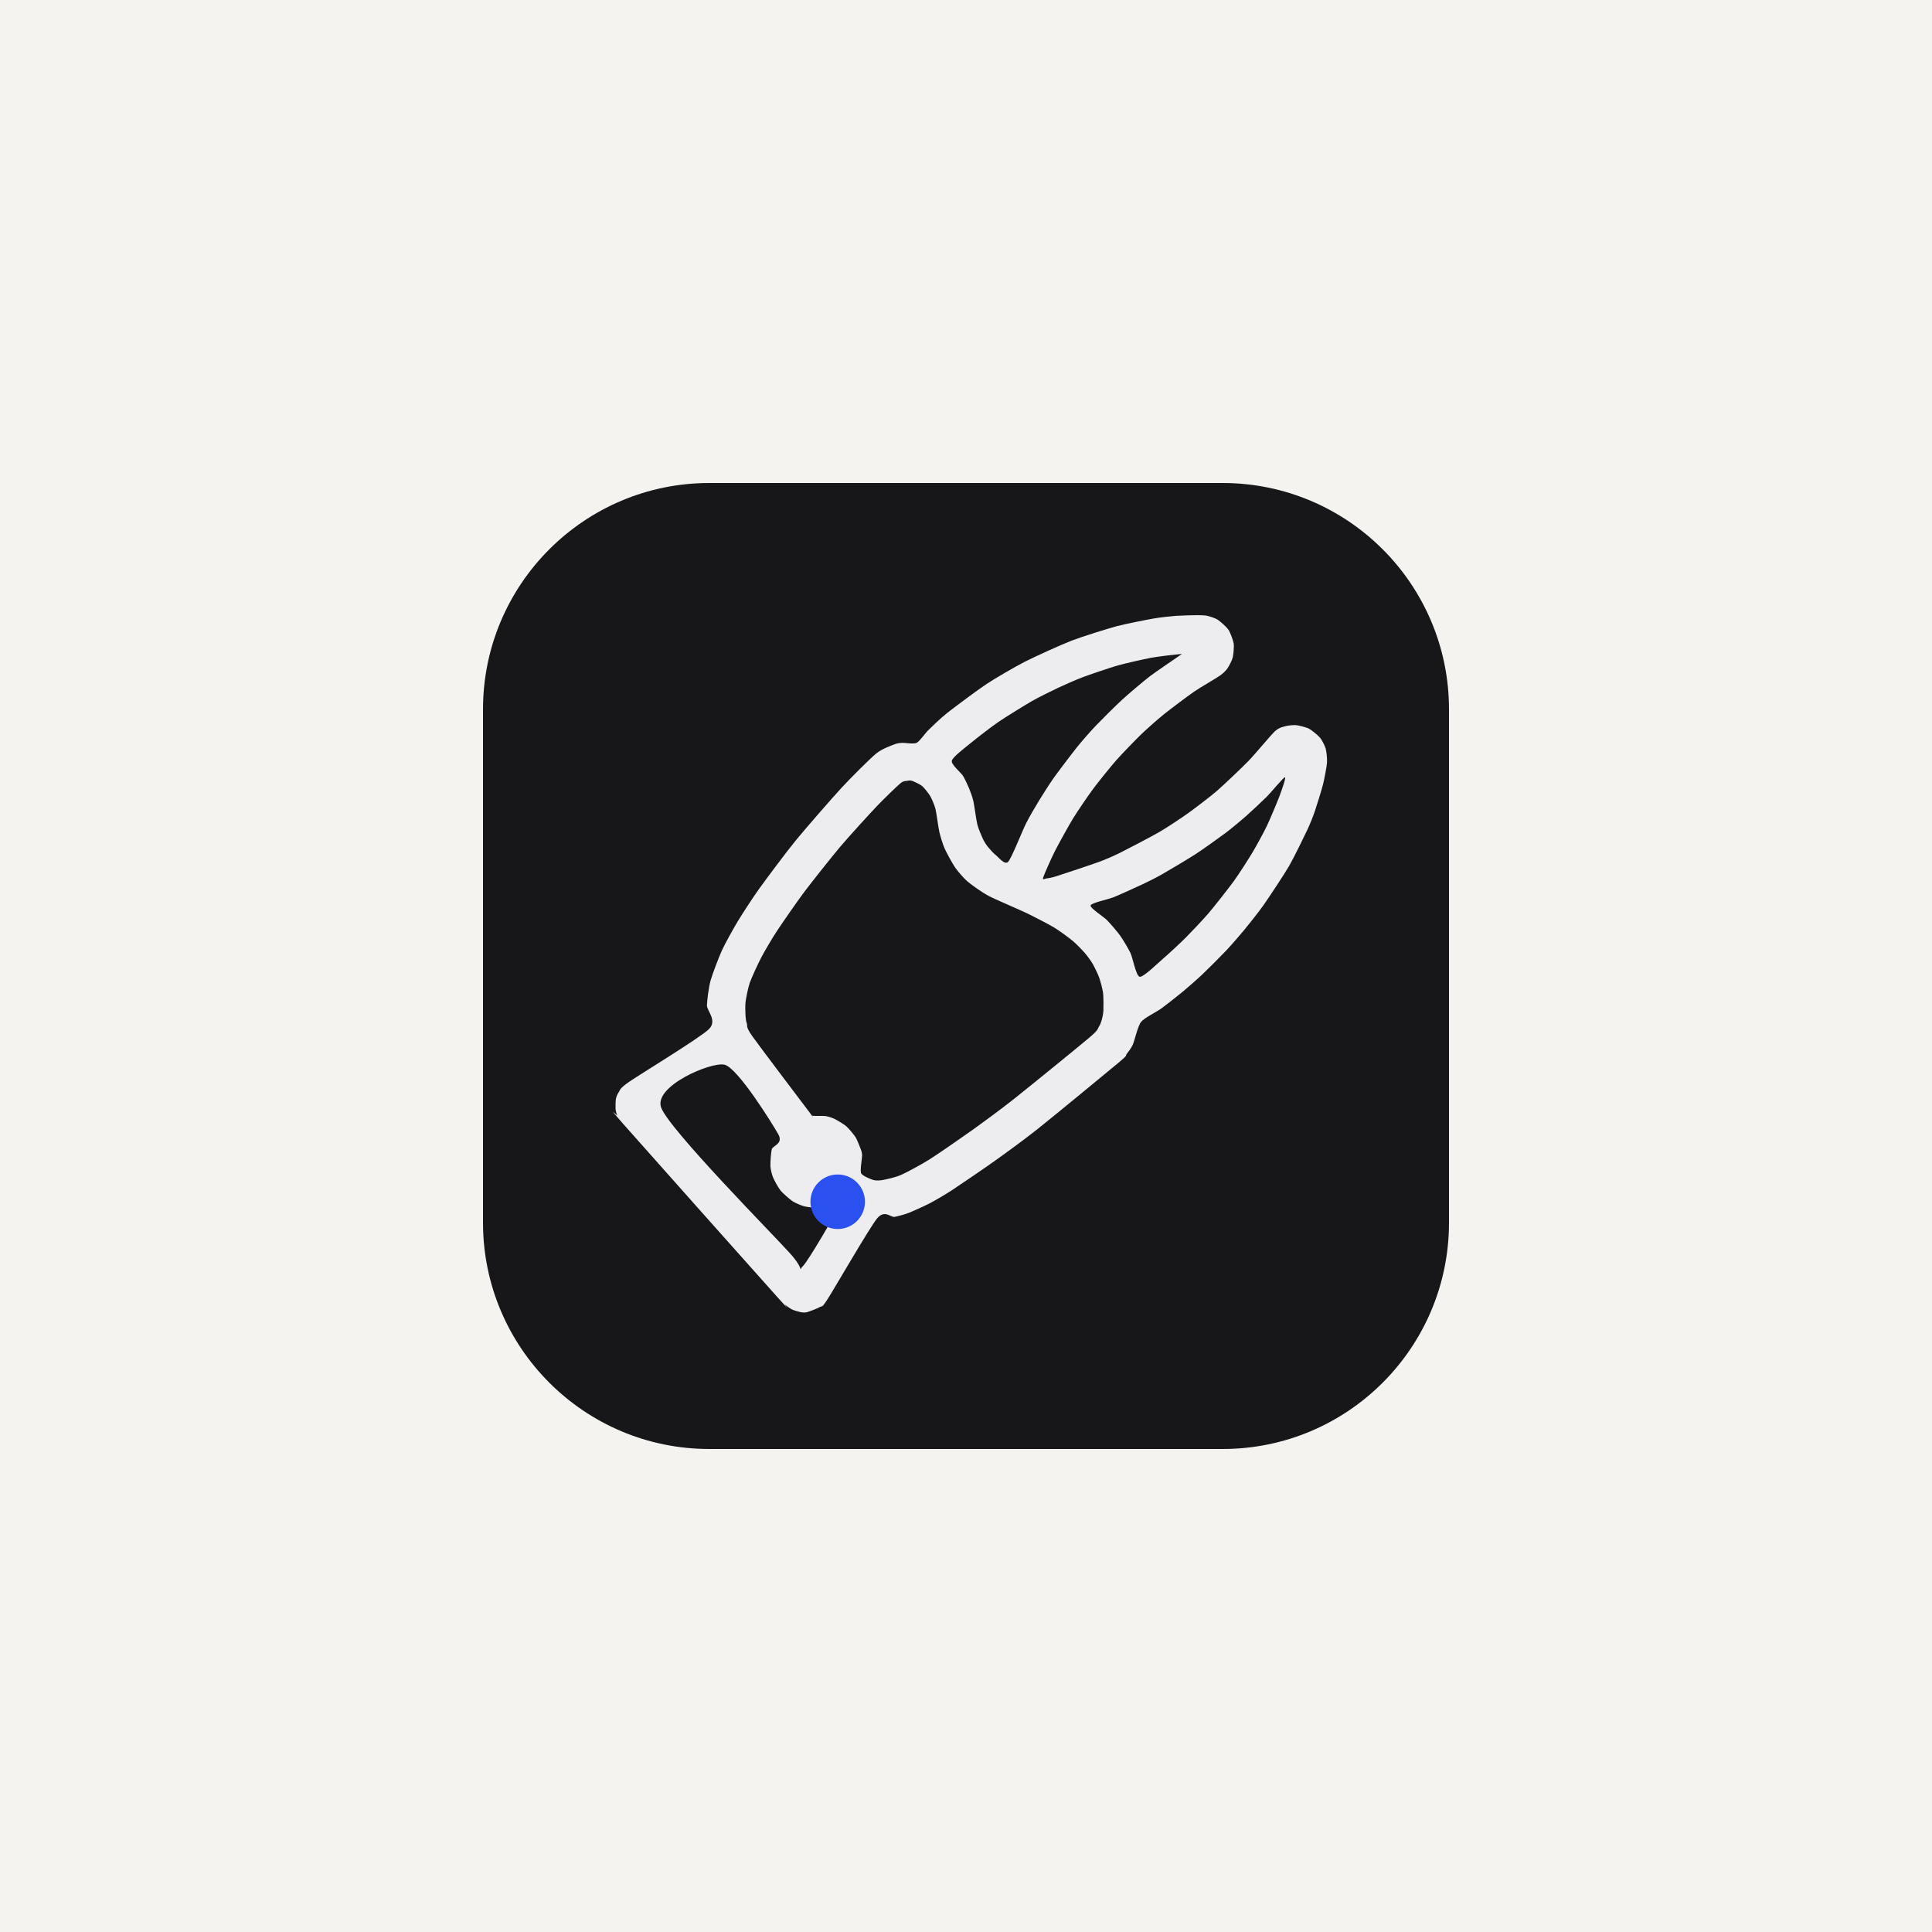
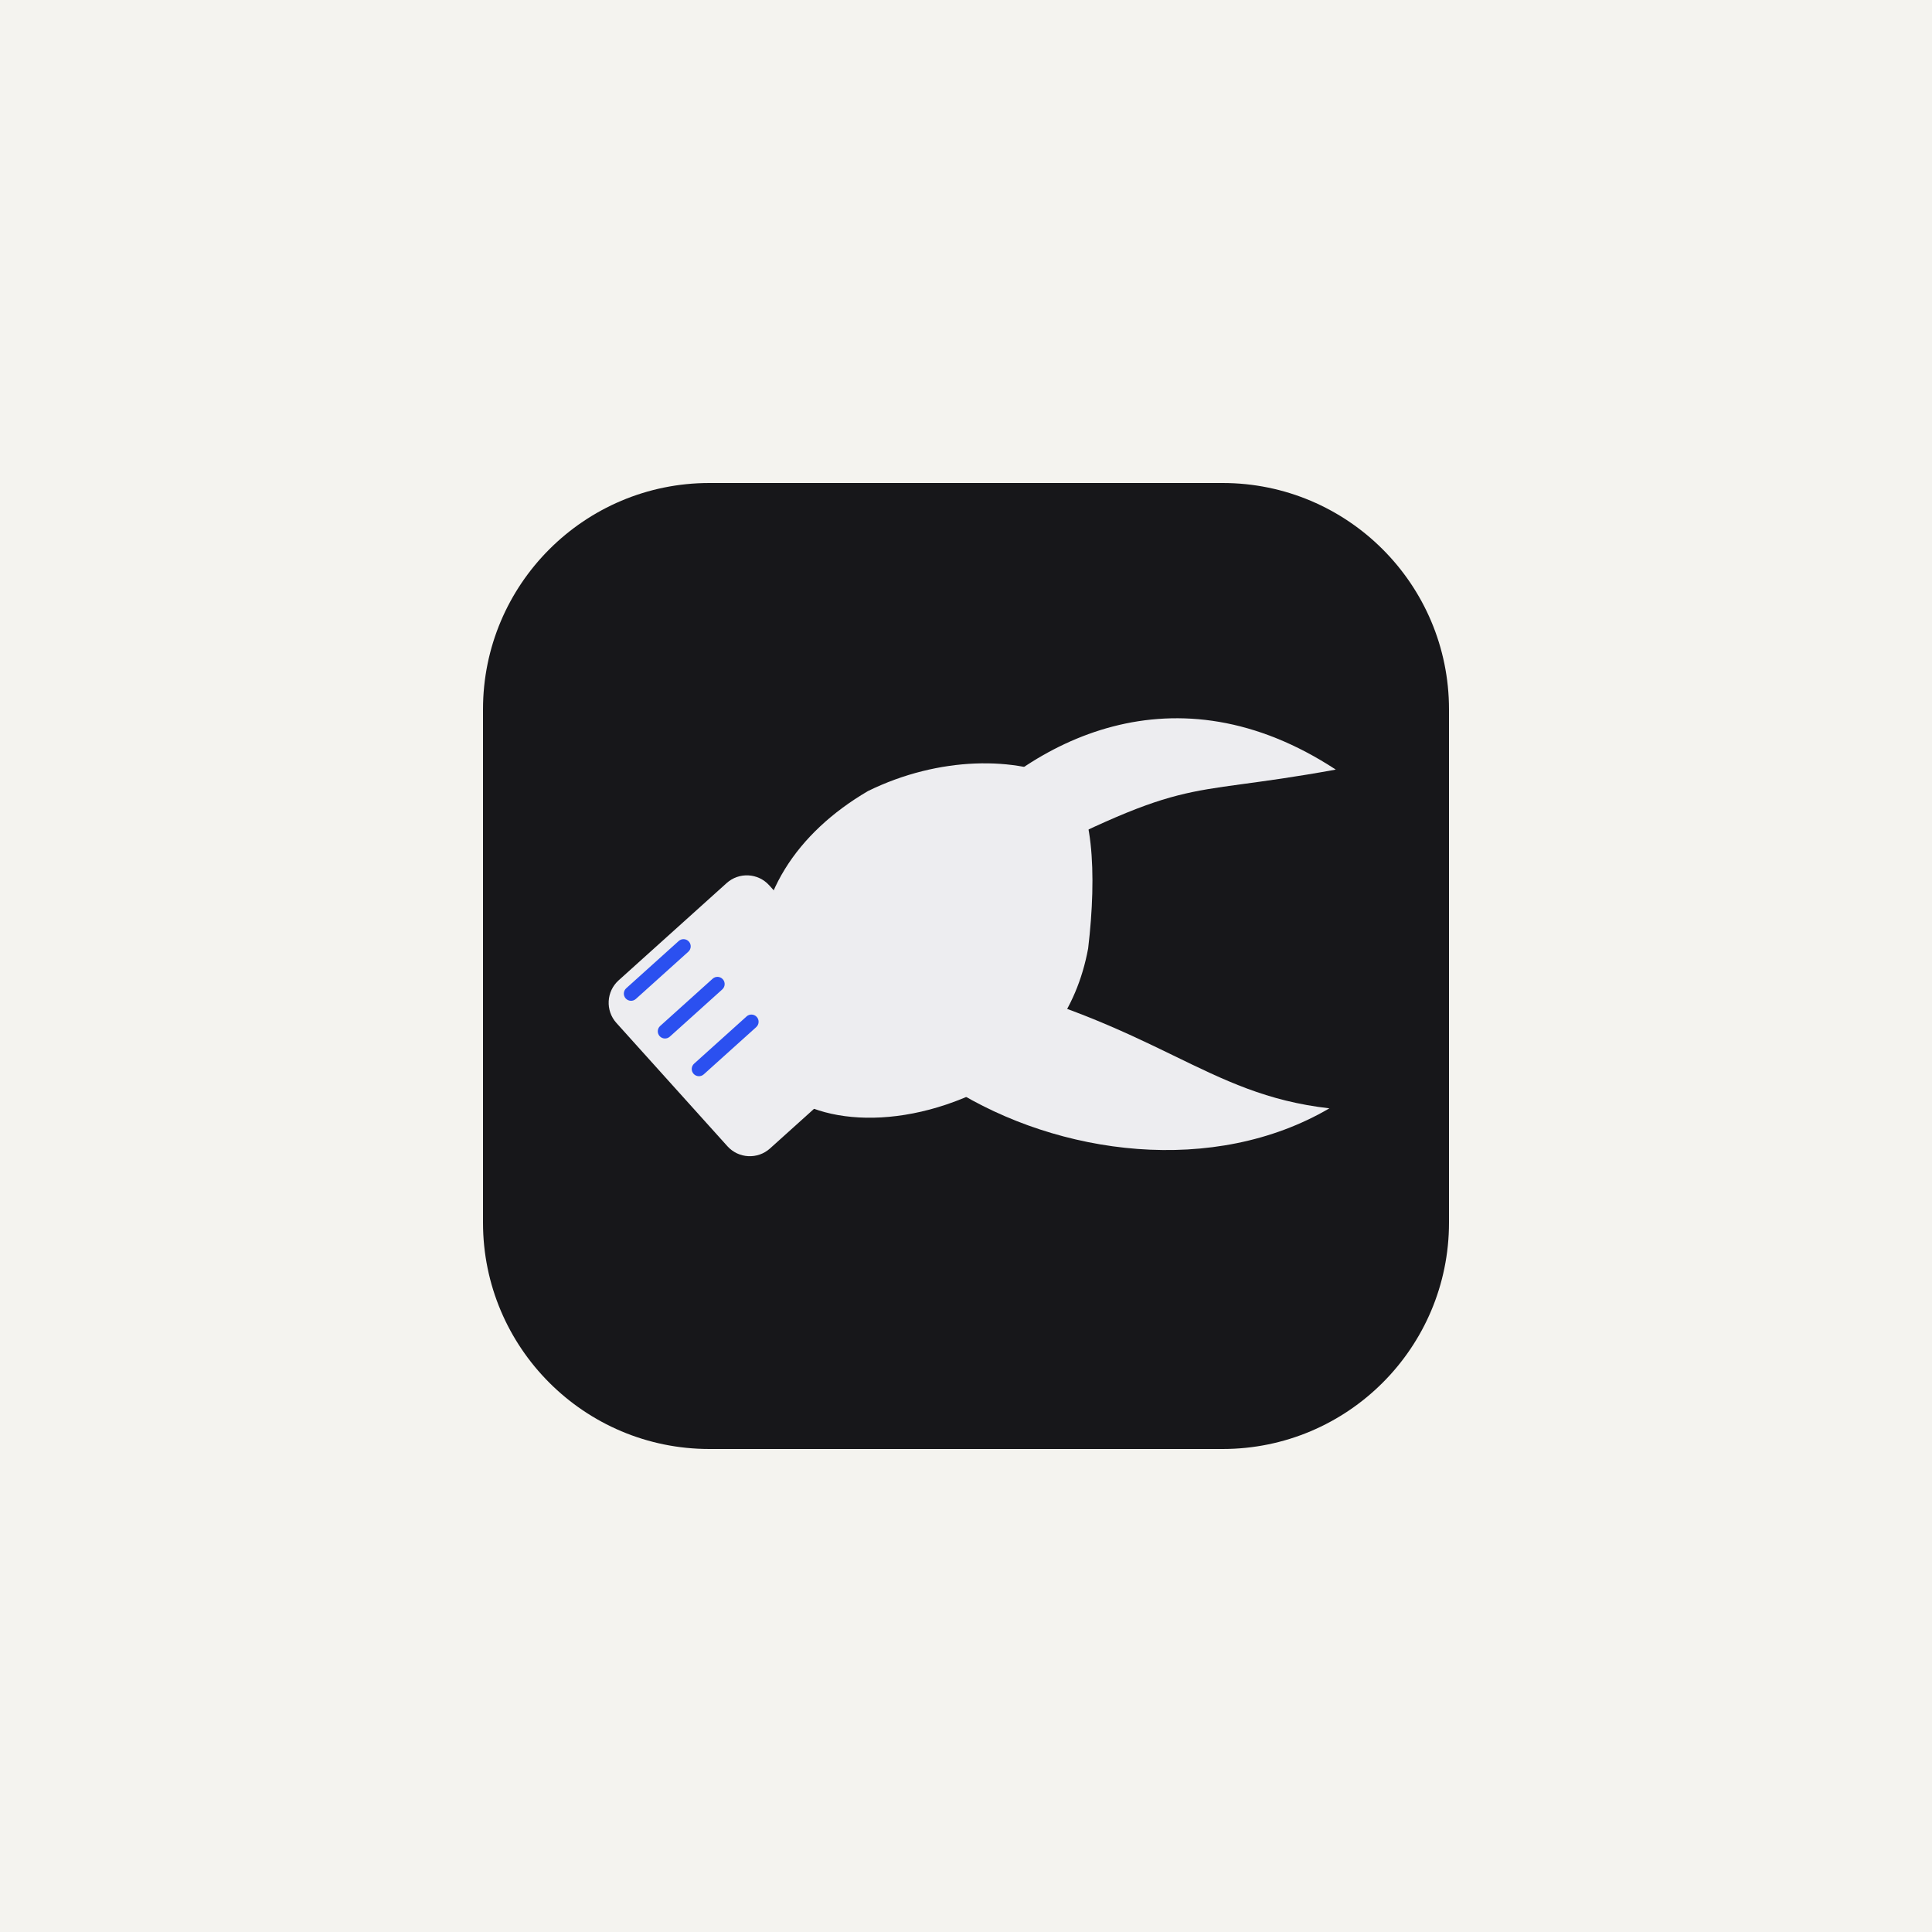
<svg xmlns="http://www.w3.org/2000/svg" width="1024" height="1024" viewBox="0 0 1024 1024" role="img" aria-label="SuparClaw">
  <rect width="1024" height="1024" fill="#F4F3EF" />
  <g transform="translate(256 256)">
    <rect width="512" height="512" rx="120" fill="#17171A" />
-     <g transform="translate(38.4 38.4) scale(0.425)">
-       <path fill="#EDEDF0" fill-rule="evenodd" d="M313.64 943.72 C310.90 944.45 307.96 944.09 305.88 943.72 C303.80 943.35 297.47 941.51 295.26 940.45 C293.06 939.39 288.49 936.21 286.28 934.33 C284.08 932.45 298.82 949.52 275.87 923.92 C252.92 898.32 106.51 733.94 83.98 708.34 C61.44 682.74 78.06 700.18 77.04 698.14 C76.02 696.09 75.20 692.71 74.99 690.38 C74.79 688.05 74.95 680.13 75.40 677.72 C75.85 675.31 77.24 671.52 79.08 669.15 C80.92 666.78 78.79 665.60 91.53 656.70 C104.27 647.79 180.33 601.62 191.36 590.76 C202.38 579.90 188.66 567.81 188.91 560.95 C189.15 554.09 191.27 538.09 193.40 530.33 C195.52 522.57 203.85 500.73 207.69 492.36 C211.52 483.99 222.06 465.09 227.28 456.43 C232.51 447.78 245.62 427.44 253.82 416.01 C262.03 404.58 287.87 369.88 299.55 355.59 C311.23 341.30 345.36 302.14 356.71 289.85 C368.06 277.56 392.35 253.31 399.78 247.19 C407.21 241.06 418.56 237.27 422.24 235.76 C425.91 234.25 428.85 233.96 432.04 233.71 C435.22 233.47 446.65 235.51 450.41 233.71 C454.17 231.92 460.82 222.00 465.11 217.79 C469.40 213.59 480.13 203.09 488.38 196.56 C496.63 190.03 526.76 167.49 537.78 160.22 C548.81 152.96 573.55 138.58 585.55 132.46 C597.56 126.34 630.63 111.31 643.53 106.33 C656.43 101.35 687.79 91.51 699.46 88.37 C711.14 85.22 737.96 80.04 746.42 78.57 C754.87 77.10 768.05 75.75 774.18 75.30 C780.30 74.85 795.90 74.48 800.31 74.48 C804.72 74.48 810.07 74.65 812.97 75.30 C815.86 75.95 823.05 78.24 826.03 80.20 C829.01 82.16 837.05 89.31 839.30 92.65 C841.55 96.00 845.22 105.88 845.83 109.80 C846.44 113.72 845.51 123.85 844.61 127.36 C843.71 130.87 839.91 138.26 838.07 140.83 C836.24 143.40 833.22 146.71 828.48 150.02 C823.74 153.32 804.15 164.55 796.23 170.02 C788.31 175.49 766.05 192.23 758.66 198.19 C751.27 204.16 737.64 216.20 730.90 222.69 C724.16 229.18 706.12 247.76 699.26 255.56 C692.40 263.36 676.39 283.24 670.27 291.49 C664.15 299.73 650.80 319.41 645.37 328.23 C639.94 337.05 626.71 361.14 622.50 369.47 C618.30 377.80 609.35 397.97 608.21 401.72 C607.07 405.48 610.58 402.95 612.50 402.74 C614.42 402.54 617.81 402.21 625.16 399.89 C632.50 397.56 668.47 385.60 677.42 382.33 C686.36 379.06 695.34 375.14 703.95 370.90 C712.57 366.65 743.72 350.36 753.36 344.77 C762.99 339.17 780.79 327.29 788.88 321.50 C796.96 315.70 816.27 301.12 824.81 293.73 C833.34 286.34 856.00 264.79 864.20 256.37 C872.41 247.96 891.80 224.37 897.07 219.42 C902.34 214.48 907.48 213.79 910.54 212.89 C913.61 211.99 920.67 211.30 924.02 211.67 C927.37 212.03 936.59 214.36 939.94 216.16 C943.29 217.96 951.29 224.57 953.62 227.39 C955.95 230.20 959.58 237.35 960.56 240.86 C961.54 244.37 962.56 253.35 962.19 258.42 C961.83 263.48 959.01 278.50 957.29 285.36 C955.58 292.22 949.29 312.39 947.09 318.84 C944.88 325.29 941.37 334.36 937.70 342.11 C934.02 349.87 921.00 376.82 914.83 387.43 C908.67 398.05 889.68 426.63 883.39 435.61 C877.11 444.59 864.61 460.15 859.31 466.64 C854.00 473.13 842.44 486.40 836.44 492.77 C830.44 499.14 812.56 516.98 806.43 522.78 C800.31 528.58 788.10 539.23 782.34 544.01 C776.59 548.79 761.69 560.54 755.81 564.83 C749.93 569.12 734.33 576.67 730.29 581.78 C726.25 586.88 722.12 605.42 720.08 609.95 C718.04 614.48 714.28 619.26 712.32 621.79 C710.36 624.32 715.35 621.58 702.73 632.20 C690.11 642.81 618.54 701.61 601.07 715.49 C583.59 729.37 560.52 746.03 548.40 754.68 C536.27 763.34 503.41 785.79 494.10 791.84 C484.79 797.88 472.46 804.98 466.33 808.17 C460.21 811.35 445.14 818.13 440.20 820.01 C435.26 821.89 427.10 824.13 422.65 824.91 C418.20 825.68 410.44 815.35 401.01 826.95 C391.58 838.54 347.61 914.69 339.56 927.18 C331.52 939.68 332.91 935.31 329.97 937.19 C327.03 939.06 316.37 942.98 313.64 943.72 Z M564.53 382.13 C568.81 377.63 582.57 342.64 586.98 333.95 C591.39 325.25 599.43 311.74 603.31 305.37 C607.19 299.00 615.93 285.16 621.28 277.61 C626.63 270.05 644.75 246.17 650.67 238.82 C656.59 231.47 667.17 219.38 673.54 212.69 C679.91 205.99 699.14 186.84 706.81 179.82 C714.49 172.80 733.11 157.00 741.11 150.83 C749.11 144.67 773.20 128.66 777.44 125.52 C781.69 122.38 782.55 122.83 778.67 123.07 C774.79 123.32 751.97 125.93 743.15 127.56 C734.33 129.19 710.45 134.58 700.69 137.36 C690.93 140.14 665.37 148.91 657.00 152.06 C648.63 155.20 633.85 161.78 626.79 165.12 C619.73 168.47 602.94 176.64 594.53 181.45 C586.12 186.27 561.14 201.66 552.48 207.58 C543.83 213.50 524.80 228.24 518.19 233.71 C511.57 239.19 495.44 251.31 494.30 255.97 C493.16 260.62 505.73 270.83 508.18 274.75 C510.63 278.67 514.47 287.08 515.94 290.67 C517.41 294.26 520.10 301.49 521.25 306.59 C522.39 311.70 524.80 330.27 526.15 335.58 C527.49 340.89 531.62 350.40 533.09 353.55 C534.56 356.69 537.37 361.06 539.21 363.34 C541.05 365.63 546.36 371.63 549.21 373.76 C552.07 375.88 560.24 386.62 564.53 382.13 Z M728.66 525.43 C733.27 526.21 751.36 508.28 757.85 502.77 C764.34 497.26 779.36 483.30 785.81 476.85 C792.27 470.40 807.94 453.86 814.80 445.82 C821.66 437.77 840.08 414.34 846.24 405.81 C852.41 397.27 864.49 378.41 869.10 370.69 C873.72 362.98 883.23 345.62 887.07 337.62 C890.91 329.62 900.42 306.96 902.99 300.06 C905.56 293.16 911.52 276.50 909.73 276.58 C907.93 276.67 892.58 295.37 887.07 300.88 C881.56 306.39 866.94 320.07 861.14 325.17 C855.35 330.27 842.97 340.64 835.83 345.99 C828.68 351.34 807.37 366.61 798.27 372.53 C789.16 378.45 762.91 394.01 755.40 398.25 C747.89 402.50 738.78 406.95 732.13 410.09 C725.47 413.24 703.95 423.04 696.60 426.02 C689.26 429.00 668.39 433.16 667.41 436.43 C666.43 439.69 683.66 450.55 687.83 454.80 C691.99 459.05 700.81 469.33 704.16 473.99 C707.51 478.64 714.45 490.20 717.22 496.04 C720.00 501.87 724.04 524.66 728.66 525.43 Z M407.75 778.98 C411.66 778.28 424.12 775.59 430.81 772.65 C437.51 769.71 456.45 759.54 466.74 753.05 C477.03 746.56 509.57 724.02 521.45 715.49 C533.33 706.95 555.30 690.87 571.67 677.93 C588.04 664.98 653.98 611.38 665.98 601.17 C677.99 590.96 675.86 590.39 677.62 587.90 C679.38 585.41 680.64 581.61 681.29 579.33 C681.95 577.04 683.13 571.73 683.34 567.89 C683.54 564.06 683.54 550.17 682.93 545.44 C682.31 540.70 679.50 530.37 678.03 526.25 C676.56 522.13 671.90 512.57 669.86 509.10 C667.82 505.63 662.88 498.85 660.06 495.63 C657.25 492.40 649.49 484.32 645.16 480.73 C640.83 477.13 628.42 467.91 621.89 463.99 C615.36 460.07 596.90 450.51 587.59 446.02 C578.28 441.53 548.19 428.87 539.82 424.38 C531.45 419.89 518.39 410.42 513.69 406.42 C509.00 402.42 501.61 393.72 498.38 389.07 C495.16 384.41 487.52 370.37 485.32 365.39 C483.11 360.40 480.09 350.57 478.79 344.97 C477.48 339.38 475.19 321.09 473.89 315.98 C472.58 310.88 469.23 303.29 467.35 300.06 C465.48 296.84 459.92 289.77 457.35 287.61 C454.78 285.44 446.82 281.81 444.69 281.08 C442.57 280.34 440.24 280.71 438.57 281.08 C436.90 281.44 434.32 280.71 430.00 284.34 C425.67 287.98 408.89 304.18 400.40 313.13 C391.90 322.07 365.24 351.30 355.08 363.34 C344.91 375.39 319.52 407.40 310.57 419.28 C301.63 431.16 282.40 458.96 276.28 468.27 C270.15 477.58 260.52 494.04 256.68 501.34 C252.84 508.65 244.60 526.49 242.39 532.78 C240.19 539.07 237.70 552.09 237.08 556.87 C236.47 561.65 236.88 571.77 237.08 574.83 C237.29 577.90 237.74 581.00 238.72 583.82 C239.70 586.63 236.76 587.16 245.66 599.74 C254.56 612.31 308.61 683.64 317.11 694.87 C325.60 706.10 318.33 698.26 320.58 698.75 C322.82 699.24 333.76 698.71 336.91 699.16 C340.05 699.61 345.44 701.40 348.34 702.83 C351.24 704.26 359.69 709.24 362.63 711.81 C365.57 714.39 372.22 722.22 374.27 725.49 C376.31 728.76 379.86 738.03 380.80 740.60 C381.74 743.17 382.39 744.97 382.43 748.35 C382.47 751.74 379.66 766.97 381.21 770.40 C382.76 773.83 393.09 777.79 396.11 778.77 C399.13 779.75 403.83 779.67 407.75 778.98 Z M308.53 886.35 C315.55 879.62 349.93 819.72 354.67 810.82 C359.40 801.92 353.12 807.47 350.38 807.76 C347.65 808.05 334.87 813.03 330.38 813.48 C325.88 813.92 314.70 812.78 310.78 811.84 C306.86 810.90 299.06 807.56 295.67 805.31 C292.28 803.06 283.50 795.39 280.77 792.04 C278.03 788.69 272.81 779.14 271.38 775.71 C269.95 772.28 268.32 765.79 268.11 761.83 C267.91 757.87 268.64 745.13 269.75 740.60 C270.85 736.07 284.61 733.78 277.91 721.82 C271.22 709.85 227.33 638.85 210.75 635.06 C194.17 631.26 122.48 661.68 131.75 688.34 C141.01 715.00 272.56 847.98 292.61 870.43 C312.66 892.89 301.51 893.09 308.53 886.35 Z" />
-       <circle cx="352" cy="806" r="34" fill="#2B50F0" />
+     <g transform="translate(33.28 33.28) scale(0.435)">
+       <g transform="translate(539.03 528.87) scale(0.83531)">
+         <g transform="rotate(-8 -80 0)">
+           <g transform="rotate(-34 -330 40)">
+             <rect x="-486" y="-160" width="300" height="330" rx="44" fill="#EDEDF0" />
+             <g fill="#2B50F0">
+               <rect x="-452" y="-144" width="124" height="21" rx="10.5" />
+               <rect x="-452" y="-70" width="124" height="21" rx="10.5" />
+               <rect x="-452" y="4" width="124" height="21" rx="10.5" />
+             </g>
+           </g>
+           <path d="M -330 -46 C -322 -156 -248 -240 -136 -286 C -26 -322 86 -306 150 -262 C 188 -228 178 -120 150 -14 C 120 76 60 130 -8 160 C -150 216 -284 186 -330 118 Z" fill="#EDEDF0" />
+           <path d="M 544 -222 C 334 -406 110 -330 -30 -206 L -8 -169 L 14 -132 C 344 -248 298 -212 544 -222 Z" fill="#EDEDF0" />
+           <path d="M 466 266 C 288 220 240 112 -42 0 L -59 80 L -76 160 C 66 280 286 340 466 266 Z" fill="#EDEDF0" />
+         </g>
+       </g>
    </g>
  </g>
</svg>
